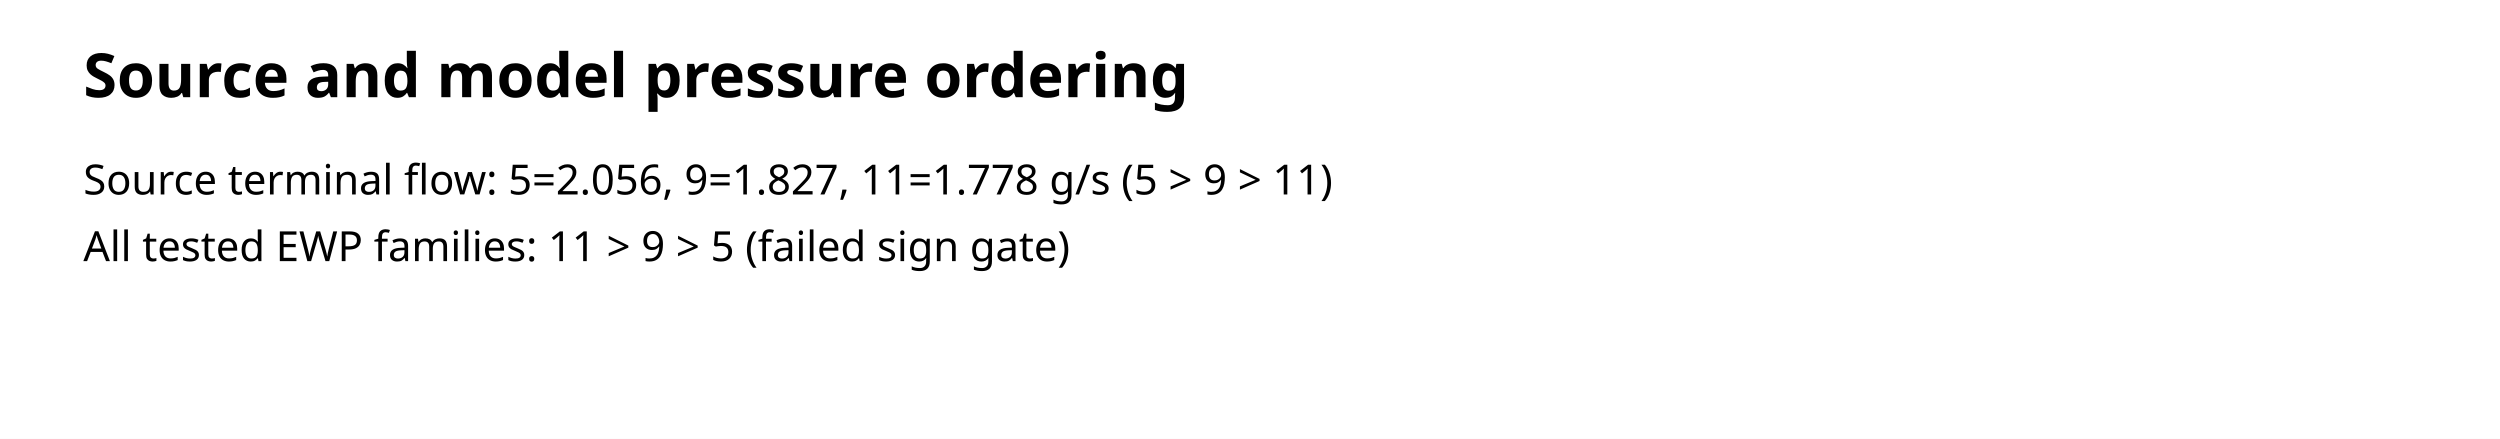
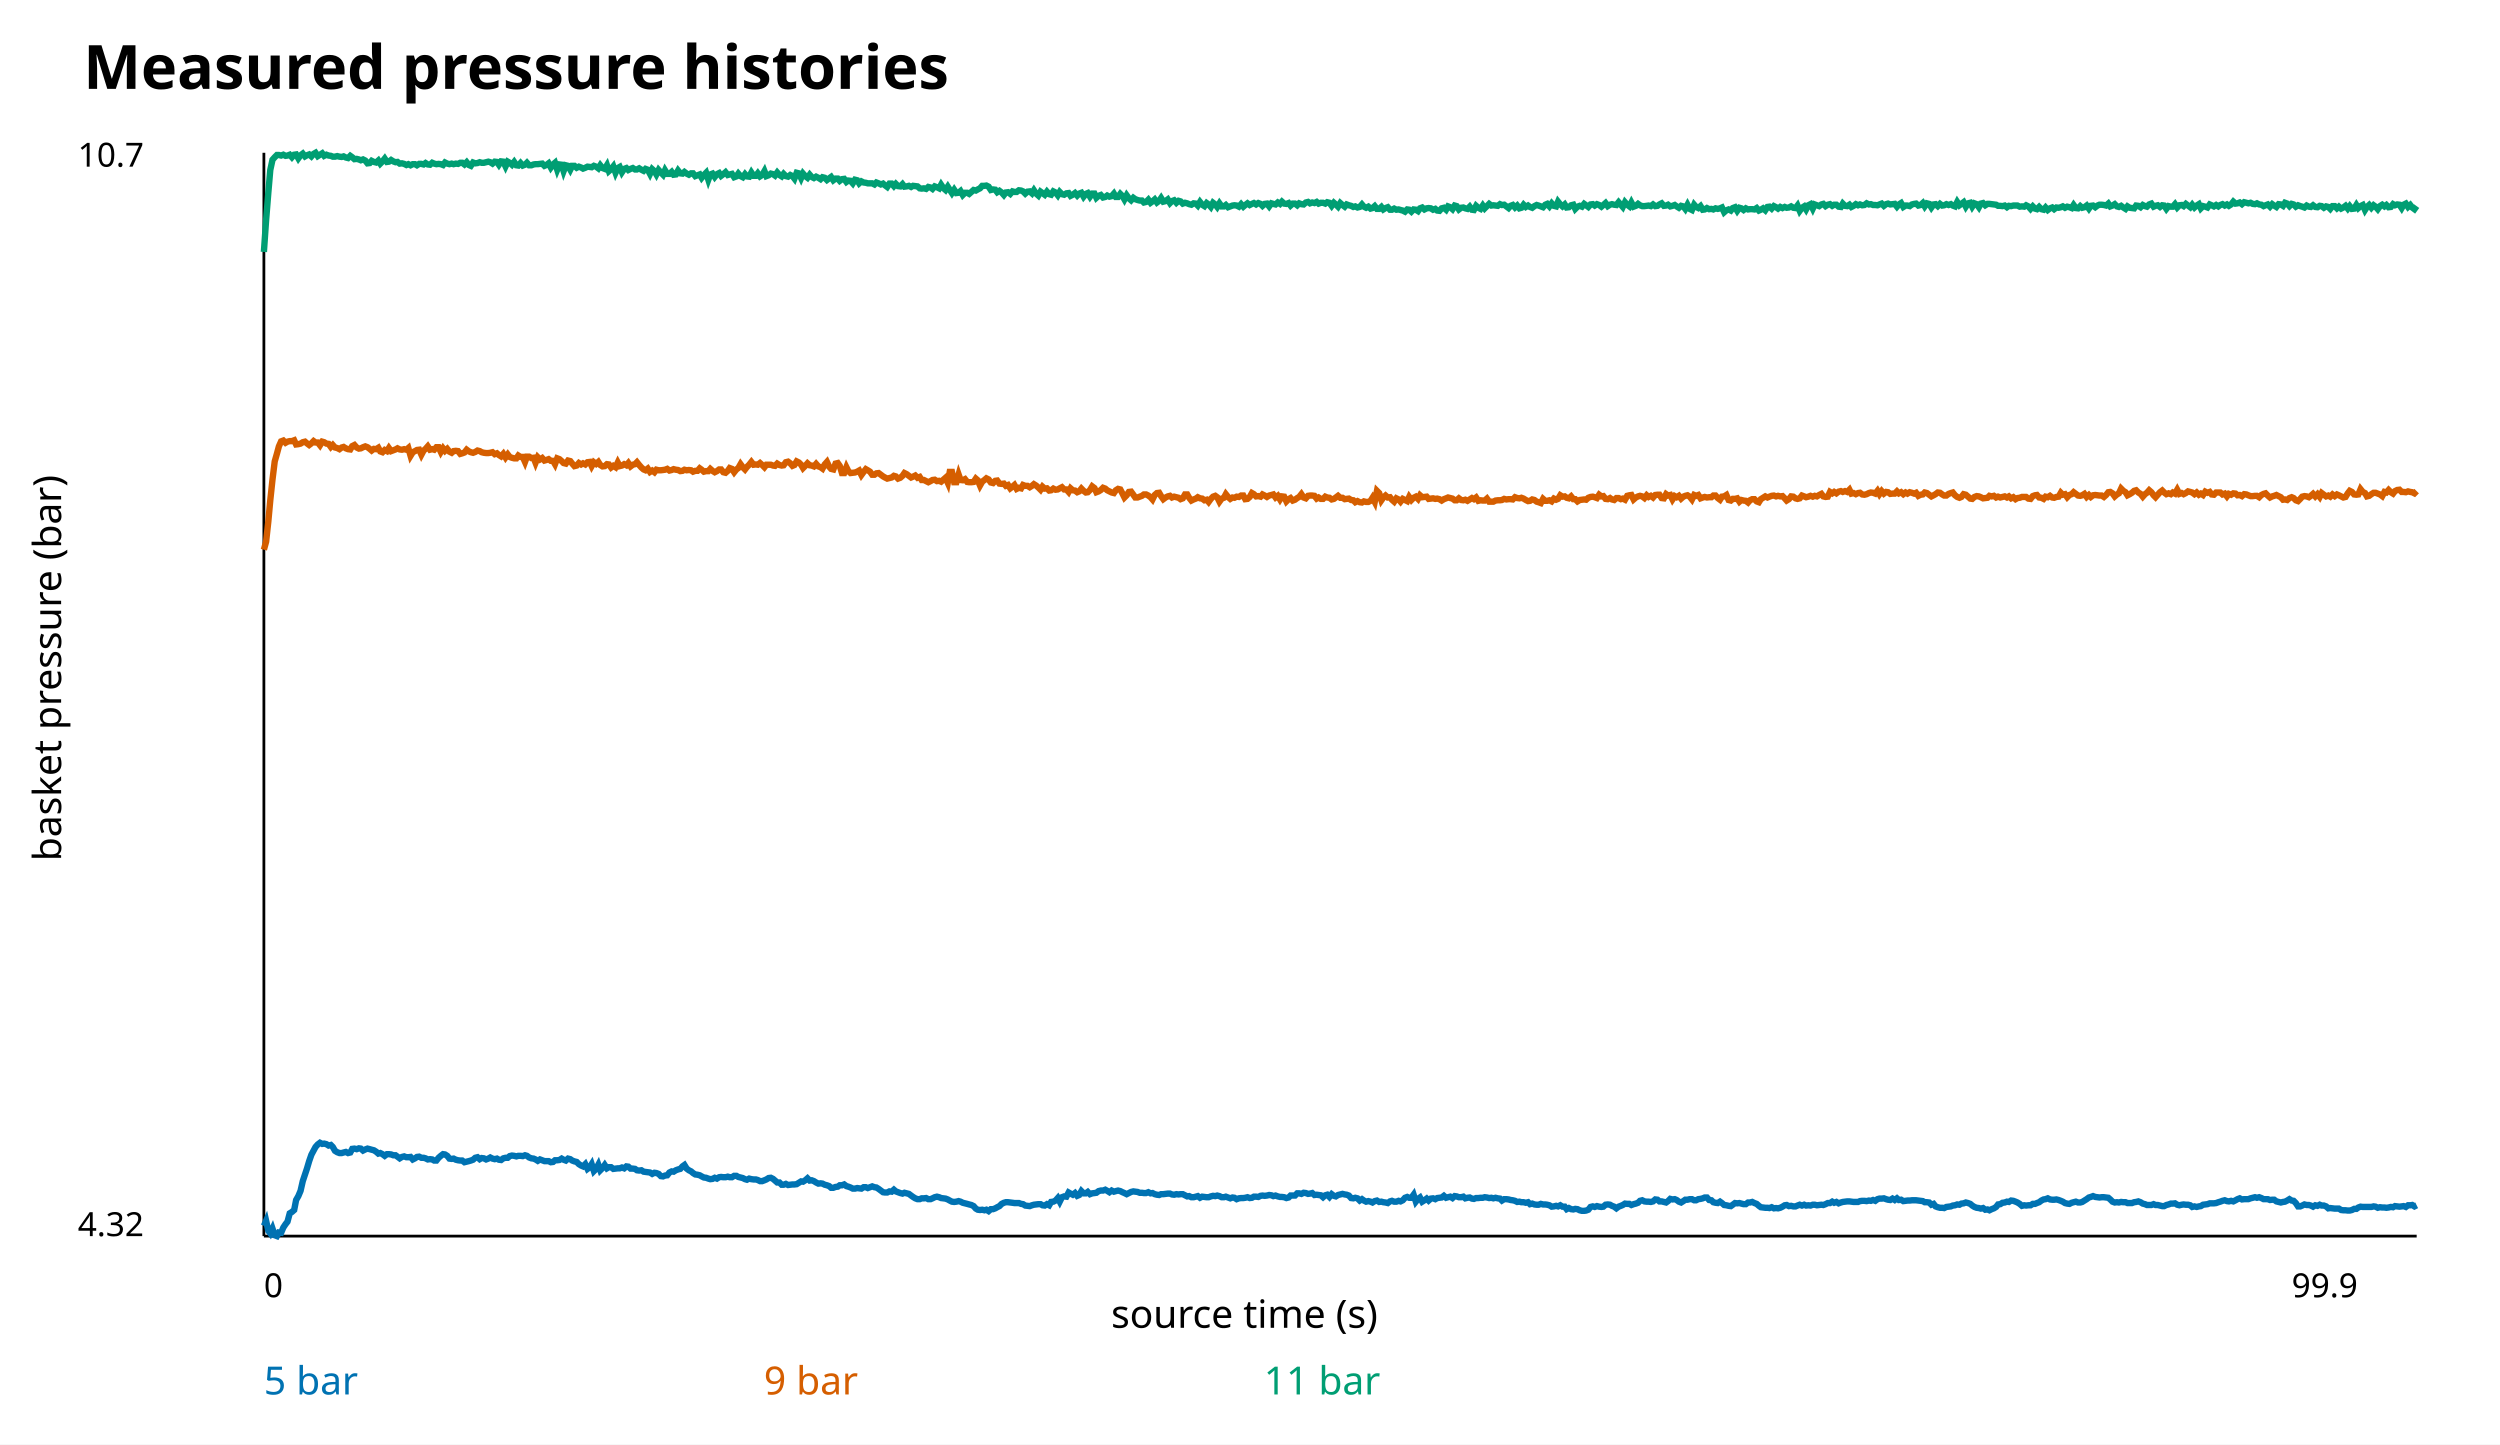
- <svg xmlns="http://www.w3.org/2000/svg" width="900" height="158" role="img">
+ <svg xmlns="http://www.w3.org/2000/svg" width="900" height="520" role="img">
  <rect width="100%" height="100%" fill="white" />
-   <text x="30" y="35" font-family="sans-serif" font-size="22" font-weight="bold">Source and model pressure ordering</text>
-   <text x="30" y="70" font-family="sans-serif" font-size="15">Source terminal flow: 5=2.056, 9=1.827, 11=1.778 g/s (5 &gt; 9 &gt; 11)</text>
-   <text x="30" y="94" font-family="sans-serif" font-size="15">All tested EWP families: 11 &gt; 9 &gt; 5 (failed sign gate)</text>
+   <line x1="95" y1="445" x2="870" y2="445" stroke="black" />
+   <line x1="95" y1="55" x2="95" y2="445" stroke="black" />
+   <polyline fill="none" stroke="#0072B2" stroke-width="2.3" points="95.0,441.3 95.8,439.5 96.6,443.1 97.3,444.0 98.1,442.3 98.9,444.7 99.7,445.0 100.4,443.7 101.2,443.8 102.0,441.9 102.8,440.7 103.5,439.8 104.3,436.8 105.1,436.3 105.9,435.6 106.6,432.0 107.4,430.6 108.2,428.7 109.0,425.2 109.8,422.8 110.5,420.7 111.3,418.0 112.1,415.7 112.9,414.2 113.6,412.9 114.4,412.0 115.2,411.4 116.0,411.8 116.7,411.7 117.5,411.9 118.3,412.4 119.1,412.2 119.8,412.9 120.6,414.3 121.4,414.8 122.2,415.1 123.0,415.1 123.7,414.9 124.5,414.7 125.3,415.1 126.1,414.9 126.8,413.6 127.6,413.5 128.4,413.7 129.2,413.4 129.9,413.5 130.7,414.2 131.5,413.8 132.3,413.5 133.1,413.7 133.8,413.9 134.6,414.1 135.4,414.6 136.2,415.3 136.9,415.1 137.7,415.5 138.5,416.1 139.3,415.5 140.0,415.5 140.8,415.6 141.6,415.9 142.4,415.9 143.1,416.4 143.9,417.0 144.7,416.5 145.5,416.3 146.3,416.6 147.0,416.6 147.8,416.5 148.6,417.4 149.4,417.0 150.1,416.5 150.9,416.4 151.7,416.8 152.5,416.8 153.2,417.0 154.0,417.4 154.8,417.3 155.6,417.4 156.3,417.8 157.1,417.8 157.9,416.8 158.7,416.1 159.5,415.5 160.2,415.6 161.0,416.1 161.8,417.1 162.6,417.2 163.3,417.1 164.1,417.5 164.9,417.7 165.7,417.8 166.4,417.8 167.2,418.4 168.0,418.2 168.8,418.0 169.5,417.8 170.3,417.5 171.1,416.8 171.9,416.6 172.7,417.3 173.4,416.9 174.2,417.0 175.0,417.4 175.8,417.1 176.5,416.7 177.3,417.1 178.1,417.3 178.9,417.1 179.6,417.5 180.4,417.6 181.2,417.0 182.0,416.8 182.8,416.8 183.5,416.2 184.3,416.0 185.1,416.1 185.9,416.3 186.6,416.1 187.4,416.1 188.2,416.2 189.0,415.9 189.7,416.1 190.5,416.7 191.3,417.0 192.1,417.1 192.8,417.4 193.6,417.9 194.4,417.4 195.2,417.7 196.0,418.0 196.7,418.0 197.5,418.0 198.3,418.4 199.1,418.3 199.8,417.7 200.6,417.7 201.4,417.6 202.2,417.1 202.9,417.5 203.7,417.8 204.5,417.1 205.3,417.3 206.0,417.8 206.8,418.1 207.6,418.3 208.4,419.1 209.2,419.6 209.9,419.9 210.7,419.1 211.5,420.8 212.3,420.2 213.0,419.1 213.8,421.6 214.6,420.8 215.4,419.3 216.1,421.3 216.9,420.5 217.7,419.4 218.5,420.6 219.2,420.2 220.0,420.2 220.8,420.8 221.6,420.7 222.4,420.6 223.1,420.6 223.9,420.3 224.7,420.6 225.5,419.9 226.2,420.0 227.0,420.7 227.8,420.7 228.6,420.8 229.3,421.3 230.1,421.4 230.9,421.3 231.7,421.8 232.4,421.9 233.2,422.0 234.0,422.1 234.8,422.6 235.6,422.2 236.3,422.3 237.1,422.6 237.9,423.4 238.7,423.5 239.4,423.2 240.2,423.1 241.0,422.1 241.8,421.7 242.5,421.8 243.3,421.3 244.1,421.0 244.9,420.8 245.7,419.9 246.4,419.4 247.2,420.7 248.0,421.3 248.8,421.7 249.5,422.3 250.3,422.8 251.1,422.9 251.9,423.1 252.6,423.5 253.4,423.9 254.2,424.0 255.0,424.3 255.7,424.5 256.5,424.4 257.3,424.0 258.1,424.3 258.9,423.8 259.6,423.7 260.4,423.8 261.2,423.8 262.0,423.6 262.7,423.8 263.5,423.8 264.3,423.3 265.1,423.3 265.8,423.7 266.6,423.9 267.4,424.1 268.2,424.5 268.9,424.7 269.7,424.3 270.5,424.5 271.3,424.6 272.1,424.6 272.8,424.8 273.6,425.2 274.4,425.2 275.2,424.9 275.9,424.6 276.7,424.1 277.5,424.0 278.3,424.4 279.0,425.0 279.8,425.7 280.6,425.7 281.4,426.5 282.1,426.5 282.9,426.2 283.7,426.6 284.5,426.5 285.3,426.4 286.0,426.4 286.8,426.3 287.6,425.8 288.4,425.3 289.1,425.4 289.9,424.9 290.7,424.2 291.5,425.0 292.2,424.9 293.0,425.2 293.8,425.7 294.6,426.1 295.4,426.0 296.1,426.1 296.9,426.5 297.7,426.7 298.5,427.0 299.2,427.6 300.0,427.6 300.8,427.3 301.6,427.2 302.3,426.7 303.1,426.7 303.9,426.4 304.7,427.0 305.4,427.2 306.2,427.5 307.0,427.9 307.8,427.9 308.6,427.7 309.3,427.8 310.1,427.9 310.9,427.4 311.7,427.4 312.4,427.7 313.2,427.4 314.0,427.1 314.8,427.4 315.5,427.5 316.3,428.0 317.1,428.6 317.9,429.2 318.6,429.3 319.4,429.3 320.2,428.9 321.0,429.0 321.8,428.3 322.5,428.9 323.3,429.2 324.1,429.5 324.9,429.7 325.6,429.4 326.4,429.6 327.2,429.8 328.0,430.4 328.7,430.9 329.5,431.4 330.3,431.7 331.1,431.7 331.8,431.4 332.6,431.4 333.4,431.3 334.2,431.7 335.0,431.7 335.7,431.4 336.5,431.0 337.3,430.8 338.1,431.0 338.8,431.3 339.6,431.4 340.4,431.5 341.2,431.8 341.9,432.2 342.7,432.6 343.5,432.7 344.3,432.6 345.1,432.4 345.8,432.6 346.6,433.0 347.4,433.2 348.2,433.4 348.9,433.6 349.7,433.8 350.5,434.2 351.3,435.1 352.0,435.5 352.8,435.6 353.6,435.5 354.4,435.7 355.1,435.5 355.9,436.0 356.7,435.3 357.5,435.3 358.3,435.0 359.0,434.6 359.8,434.2 360.6,433.4 361.4,433.0 362.1,432.8 362.9,432.8 363.7,432.9 364.5,433.0 365.2,433.1 366.0,433.1 366.8,433.1 367.6,433.4 368.3,433.5 369.1,434.0 369.9,434.1 370.7,434.2 371.5,433.9 372.2,433.7 373.0,433.6 373.8,433.5 374.6,433.5 375.3,433.9 376.1,434.0 376.9,433.5 377.7,433.9 378.4,432.7 379.2,432.6 380.0,432.2 380.8,431.3 381.5,432.6 382.3,431.0 383.1,430.7 383.9,430.8 384.7,429.3 385.4,429.7 386.2,430.1 387.0,429.5 387.8,430.5 388.5,430.2 389.3,428.8 390.1,429.6 390.9,429.6 391.6,429.1 392.4,429.9 393.2,429.6 394.0,429.5 394.7,429.4 395.5,428.8 396.3,428.6 397.1,428.6 397.9,428.3 398.6,428.7 399.4,429.2 400.2,428.6 401.0,429.0 401.7,428.8 402.5,428.6 403.3,428.8 404.1,429.2 404.8,429.5 405.6,429.9 406.4,429.5 407.2,429.1 408.0,428.9 408.7,429.0 409.5,429.1 410.3,429.4 411.1,429.4 411.8,429.5 412.6,429.5 413.4,429.2 414.2,429.6 414.9,429.5 415.7,429.9 416.5,430.1 417.3,430.2 418.0,429.9 418.8,429.9 419.6,429.8 420.4,429.7 421.2,429.7 421.9,430.0 422.7,430.1 423.5,429.9 424.3,430.0 425.0,429.9 425.8,429.9 426.6,430.3 427.4,430.7 428.1,430.6 428.9,431.0 429.7,431.0 430.5,430.8 431.2,430.6 432.0,431.2 432.8,430.8 433.6,430.9 434.4,431.0 435.1,431.0 435.9,430.7 436.7,430.5 437.5,430.6 438.2,430.4 439.0,430.6 439.8,431.0 440.6,431.0 441.3,430.8 442.1,431.1 442.9,431.4 443.7,431.1 444.4,431.2 445.2,431.7 446.0,431.4 446.8,431.3 447.6,431.3 448.3,431.2 449.1,431.0 449.9,431.3 450.7,431.2 451.4,430.8 452.2,430.8 453.0,430.9 453.8,430.5 454.5,430.4 455.3,430.5 456.1,430.4 456.9,430.2 457.7,430.3 458.4,430.6 459.2,430.4 460.0,430.7 460.8,430.9 461.5,430.9 462.3,431.0 463.1,431.3 463.9,431.1 464.6,430.4 465.4,430.4 466.2,430.4 467.0,429.6 467.7,429.6 468.5,429.8 469.3,429.4 470.1,429.5 470.9,429.8 471.6,429.7 472.4,429.5 473.2,430.2 474.0,430.1 474.7,430.2 475.5,430.3 476.3,431.0 477.1,430.3 477.8,430.1 478.6,430.9 479.4,429.9 480.2,430.5 480.9,430.7 481.7,430.2 482.5,430.0 483.3,429.8 484.1,430.0 484.8,430.1 485.6,430.4 486.4,431.3 487.2,431.4 487.9,431.2 488.7,431.4 489.5,432.2 490.3,431.7 491.0,432.2 491.8,432.6 492.6,432.4 493.4,432.6 494.1,432.9 494.9,432.4 495.7,432.2 496.5,432.7 497.3,432.6 498.0,432.8 498.8,432.9 499.6,433.1 500.4,432.5 501.1,432.3 501.9,432.6 502.7,432.6 503.5,432.3 504.2,432.5 505.0,432.1 505.8,431.2 506.6,430.9 507.3,431.2 508.1,431.2 508.9,430.1 509.7,432.6 510.5,431.6 511.2,431.1 512.0,432.6 512.8,432.1 513.6,431.5 514.3,432.2 515.1,431.5 515.9,431.4 516.7,431.7 517.4,431.3 518.2,431.2 519.0,431.1 519.8,430.5 520.6,431.2 521.3,431.0 522.1,430.8 522.9,431.3 523.7,430.6 524.4,430.7 525.2,431.0 526.0,431.0 526.8,430.8 527.5,431.4 528.3,431.2 529.1,431.1 529.9,431.5 530.6,431.6 531.4,431.3 532.2,431.3 533.0,431.2 533.8,431.2 534.5,431.0 535.3,431.1 536.1,431.3 536.9,431.2 537.6,431.4 538.4,431.2 539.2,431.4 540.0,431.5 540.7,432.2 541.5,431.7 542.3,431.7 543.1,431.8 543.8,432.0 544.6,432.1 545.4,432.3 546.2,432.7 547.0,432.6 547.7,432.8 548.5,432.8 549.3,433.0 550.1,432.8 550.8,433.5 551.6,433.3 552.4,433.6 553.2,433.7 553.9,433.7 554.7,433.4 555.5,433.6 556.3,433.6 557.0,433.7 557.8,433.9 558.6,434.4 559.4,434.3 560.2,434.1 560.9,434.3 561.7,433.9 562.5,434.4 563.3,434.4 564.0,435.3 564.8,434.9 565.6,435.3 566.4,435.4 567.1,435.2 567.9,435.3 568.7,435.7 569.5,435.9 570.3,435.9 571.0,435.8 571.8,435.5 572.6,434.5 573.4,434.3 574.1,434.5 574.9,434.2 575.7,434.4 576.5,434.5 577.2,434.4 578.0,433.7 578.8,433.6 579.6,433.7 580.3,434.1 581.1,434.4 581.9,435.0 582.7,434.4 583.5,434.1 584.2,433.8 585.0,433.3 585.8,433.4 586.6,433.4 587.3,433.8 588.1,433.5 588.9,433.3 589.7,433.0 590.4,432.3 591.2,432.1 592.0,432.5 592.8,432.6 593.5,432.6 594.3,432.7 595.1,432.5 595.9,431.8 596.7,431.9 597.4,432.5 598.2,432.5 599.0,432.7 599.8,432.9 600.5,432.4 601.3,431.6 602.1,431.8 602.9,431.7 603.6,432.0 604.4,432.6 605.2,432.9 606.0,432.4 606.7,431.9 607.5,431.9 608.3,431.7 609.1,431.7 609.9,432.1 610.6,432.1 611.4,431.7 612.2,431.6 613.0,431.4 613.7,431.1 614.5,431.1 615.3,432.0 616.1,432.1 616.8,432.8 617.6,433.0 618.4,433.1 619.2,432.6 619.9,433.1 620.7,433.8 621.5,433.9 622.3,434.1 623.1,434.2 623.8,433.7 624.6,433.1 625.4,433.2 626.2,433.1 626.9,433.3 627.7,433.5 628.5,433.5 629.3,432.9 630.0,432.9 630.8,432.7 631.6,433.1 632.4,433.4 633.2,434.1 633.9,434.6 634.7,434.7 635.5,434.8 636.3,434.8 637.0,434.9 637.8,434.6 638.6,435.0 639.4,434.9 640.1,435.0 640.9,434.8 641.7,434.4 642.5,433.9 643.2,433.8 644.0,434.2 644.8,434.1 645.6,434.3 646.4,434.3 647.1,434.0 647.9,433.7 648.7,434.0 649.5,433.7 650.2,434.0 651.0,433.9 651.8,434.0 652.6,433.7 653.3,433.7 654.1,433.9 654.9,433.8 655.7,433.7 656.4,433.8 657.2,433.5 658.0,433.1 658.8,433.1 659.6,432.6 660.3,433.0 661.1,432.7 661.9,433.2 662.7,432.9 663.4,432.7 664.2,432.6 665.0,432.5 665.8,432.5 666.5,432.6 667.3,432.7 668.1,432.7 668.9,432.7 669.6,432.4 670.4,432.3 671.2,432.3 672.0,432.4 672.8,432.2 673.5,432.3 674.3,432.0 675.1,432.3 675.9,431.7 676.6,431.5 677.4,431.5 678.2,431.4 679.0,431.7 679.7,431.9 680.5,432.0 681.3,431.5 682.1,432.0 682.9,431.4 683.6,432.0 684.4,431.9 685.2,432.4 686.0,432.3 686.7,432.2 687.5,432.2 688.3,432.1 689.1,432.1 689.8,432.1 690.6,432.2 691.4,432.3 692.2,432.4 692.9,432.8 693.7,432.8 694.5,432.9 695.3,433.7 696.1,433.4 696.8,434.3 697.6,434.6 698.4,434.8 699.2,434.8 699.9,434.9 700.7,434.5 701.5,434.4 702.3,434.3 703.0,434.0 703.8,433.9 704.6,433.6 705.4,433.7 706.1,433.3 706.9,433.2 707.7,432.9 708.5,433.1 709.3,433.4 710.0,434.0 710.8,434.5 711.6,434.8 712.4,434.9 713.1,435.1 713.9,434.9 714.7,435.5 715.5,435.4 716.2,435.7 717.0,435.3 717.8,435.0 718.6,434.5 719.3,433.6 720.1,433.5 720.9,433.0 721.7,432.9 722.5,432.6 723.2,432.7 724.0,432.2 724.8,432.3 725.6,432.6 726.3,432.9 727.1,433.4 727.9,434.1 728.7,433.9 729.4,434.0 730.2,433.9 731.0,433.9 731.8,433.4 732.6,433.4 733.3,433.1 734.1,432.8 734.9,432.2 735.7,431.8 736.4,431.7 737.2,431.4 738.0,431.8 738.8,431.9 739.5,431.9 740.3,431.8 741.1,432.0 741.9,432.3 742.6,432.6 743.4,433.1 744.2,433.3 745.0,433.4 745.8,433.0 746.5,432.8 747.3,432.6 748.1,432.9 748.9,432.9 749.6,432.7 750.4,432.2 751.2,431.7 752.0,431.1 752.7,430.9 753.5,430.6 754.3,430.9 755.1,431.0 755.8,431.1 756.6,431.0 757.4,431.0 758.2,431.1 759.0,431.2 759.7,431.8 760.5,432.6 761.3,432.9 762.1,432.8 762.8,432.9 763.6,432.7 764.4,432.8 765.2,432.8 765.9,433.1 766.7,433.1 767.5,433.1 768.3,432.8 769.0,432.7 769.8,432.5 770.6,432.8 771.4,433.3 772.2,433.5 772.9,433.8 773.7,433.8 774.5,433.8 775.3,433.5 776.0,433.8 776.8,433.8 777.6,434.0 778.4,434.2 779.1,434.2 779.9,433.8 780.7,433.6 781.5,433.3 782.2,433.3 783.0,433.2 783.8,433.7 784.6,433.9 785.4,433.7 786.1,433.6 786.9,433.7 787.7,433.7 788.5,433.9 789.2,434.5 790.0,434.3 790.8,434.5 791.6,434.3 792.3,434.2 793.1,433.7 793.9,433.6 794.7,433.5 795.5,433.2 796.2,433.2 797.0,433.2 797.8,433.1 798.6,432.8 799.3,432.6 800.1,432.3 800.9,432.1 801.7,432.4 802.4,432.5 803.2,432.3 804.0,432.5 804.8,432.1 805.5,431.7 806.3,431.4 807.1,431.8 807.9,431.7 808.7,431.7 809.4,431.7 810.2,431.4 811.0,431.2 811.8,431.0 812.5,431.2 813.3,431.0 814.1,431.3 814.9,431.7 815.6,431.7 816.4,431.7 817.2,432.0 818.0,431.9 818.7,431.9 819.5,432.5 820.3,432.7 821.1,432.9 821.9,432.7 822.6,432.6 823.4,432.2 824.2,431.7 825.0,432.2 825.7,432.3 826.5,433.1 827.3,434.3 828.1,434.3 828.8,434.0 829.6,433.6 830.4,433.8 831.2,433.8 831.9,434.0 832.7,434.4 833.5,433.9 834.3,434.1 835.1,433.7 835.8,434.0 836.6,434.0 837.4,434.3 838.2,435.0 838.9,434.9 839.7,435.0 840.5,435.1 841.3,435.1 842.0,435.1 842.8,435.6 843.6,435.7 844.4,435.7 845.2,435.8 845.9,435.8 846.7,435.6 847.5,435.2 848.3,435.2 849.0,434.7 849.8,434.4 850.6,434.5 851.4,434.5 852.1,434.5 852.9,434.5 853.7,434.5 854.5,434.3 855.2,434.4 856.0,434.8 856.8,434.6 857.6,434.7 858.4,434.7 859.1,434.8 859.9,434.7 860.7,434.5 861.5,434.6 862.2,434.2 863.0,434.3 863.8,434.4 864.6,434.3 865.3,434.2 866.1,434.5 866.9,433.9 867.7,433.9 868.4,433.8 869.2,434.3 870.0,433.9" />
+   <text x="95" y="502" font-family="sans-serif" font-size="14" fill="#0072B2">5 bar</text>
+   <polyline fill="none" stroke="#D55E00" stroke-width="2.3" points="95.0,197.9 95.8,195.0 96.6,187.7 97.3,180.1 98.1,172.6 98.9,166.1 99.7,163.3 100.4,160.7 101.2,158.9 102.0,158.6 102.8,159.4 103.5,159.0 104.3,158.8 105.1,158.8 105.9,158.5 106.6,160.0 107.4,159.9 108.2,159.7 109.0,159.2 109.8,159.0 110.5,159.6 111.3,160.2 112.1,159.6 112.9,158.8 113.6,159.3 114.4,159.3 115.2,160.3 116.0,159.0 116.7,159.2 117.5,159.7 118.3,159.8 119.1,160.9 119.8,160.2 120.6,161.1 121.4,161.3 122.2,161.7 123.0,161.1 123.7,160.9 124.5,161.4 125.3,161.7 126.1,161.8 126.8,160.6 127.6,160.2 128.4,161.1 129.2,161.5 129.9,161.4 130.7,161.0 131.5,160.7 132.3,161.0 133.1,161.6 133.8,162.2 134.6,161.6 135.4,161.7 136.2,161.2 136.9,162.5 137.7,162.8 138.5,162.0 139.3,162.4 140.0,161.3 140.8,162.4 141.6,162.1 142.4,161.8 143.1,161.4 143.9,161.8 144.7,161.9 145.5,161.7 146.3,161.9 147.0,161.3 147.8,164.1 148.6,162.8 149.4,162.4 150.1,162.0 150.9,161.9 151.7,163.7 152.5,162.2 153.2,161.6 154.0,160.7 154.8,161.9 155.6,161.7 156.3,161.9 157.1,161.0 157.9,161.0 158.7,162.7 159.5,161.4 160.2,162.3 161.0,161.6 161.8,162.6 162.6,163.0 163.3,162.4 164.1,162.3 164.9,162.4 165.7,163.4 166.4,163.2 167.2,162.9 168.0,161.9 168.8,162.5 169.5,162.8 170.3,163.0 171.1,162.7 171.9,162.2 172.7,162.4 173.4,162.8 174.2,163.0 175.0,163.1 175.8,163.1 176.5,163.0 177.3,162.8 178.1,163.5 178.9,163.2 179.6,163.8 180.4,164.3 181.2,163.4 182.0,164.7 182.8,163.6 183.5,164.5 184.3,164.8 185.1,165.0 185.9,165.0 186.6,164.0 187.4,164.5 188.2,164.5 189.0,166.3 189.7,164.4 190.5,164.4 191.3,164.9 192.1,164.8 192.8,166.6 193.6,164.6 194.4,165.4 195.2,164.9 196.0,165.8 196.7,165.6 197.5,165.3 198.3,165.9 199.1,165.9 199.8,167.1 200.6,165.0 201.4,165.3 202.2,166.0 202.9,166.7 203.7,166.9 204.5,165.8 205.3,166.0 206.0,166.9 206.8,167.8 207.6,167.6 208.4,166.7 209.2,167.2 209.9,166.8 210.7,167.2 211.5,166.4 212.3,166.3 213.0,167.8 213.8,166.4 214.6,167.0 215.4,166.3 216.1,167.4 216.9,167.9 217.7,167.8 218.5,167.1 219.2,167.2 220.0,168.3 220.8,167.7 221.6,168.2 222.4,166.5 223.1,167.8 223.9,167.6 224.7,167.1 225.5,167.5 226.2,166.7 227.0,167.9 227.8,167.3 228.6,167.1 229.3,166.4 230.1,167.4 230.9,168.3 231.7,169.0 232.4,169.3 233.2,168.7 234.0,169.9 234.8,169.4 235.6,170.0 236.3,169.1 237.1,169.3 237.9,169.3 238.7,169.2 239.4,169.1 240.2,168.8 241.0,169.4 241.8,169.2 242.5,168.9 243.3,169.1 244.1,169.2 244.9,169.6 245.7,169.5 246.4,169.1 247.2,169.3 248.0,169.2 248.8,169.3 249.5,169.8 250.3,169.5 251.1,169.5 251.9,168.6 252.6,169.1 253.4,169.8 254.2,169.6 255.0,169.6 255.7,168.8 256.5,169.5 257.3,170.0 258.1,169.6 258.9,169.0 259.6,169.0 260.4,170.0 261.2,170.2 262.0,169.5 262.7,168.5 263.5,168.8 264.3,170.0 265.1,169.0 265.8,168.5 266.6,167.1 267.4,168.2 268.2,169.0 268.9,168.1 269.7,167.3 270.5,166.3 271.3,167.3 272.1,167.2 272.8,167.3 273.6,166.7 274.4,167.4 275.2,168.2 275.9,167.3 276.7,167.3 277.5,167.3 278.3,167.6 279.0,167.7 279.8,166.9 280.6,167.4 281.4,167.6 282.1,167.5 282.9,166.4 283.7,166.2 284.5,166.8 285.3,167.7 286.0,167.4 286.8,166.1 287.6,166.5 288.4,167.3 289.1,168.5 289.9,167.7 290.7,166.8 291.5,167.5 292.2,167.6 293.0,167.9 293.8,167.0 294.6,167.9 295.4,168.2 296.1,168.7 296.9,167.2 297.7,166.3 298.5,168.0 299.2,168.8 300.0,169.0 300.8,166.9 301.6,166.7 302.3,167.7 303.1,170.3 303.9,170.3 304.7,168.2 305.4,169.6 306.2,170.3 307.0,170.2 307.8,170.1 308.6,169.8 309.3,169.4 310.1,171.0 310.9,169.9 311.7,168.9 312.4,169.3 313.2,169.8 314.0,170.9 314.8,170.9 315.5,170.4 316.3,170.3 317.1,170.9 317.9,171.5 318.6,171.9 319.4,172.3 320.2,172.1 321.0,171.9 321.8,171.3 322.5,171.5 323.3,172.3 324.1,172.0 324.9,171.3 325.6,170.3 326.4,170.7 327.2,171.3 328.0,171.9 328.7,171.6 329.5,171.2 330.3,172.0 331.1,171.7 331.8,172.8 332.6,172.8 333.4,173.2 334.2,173.6 335.0,173.2 335.7,172.8 336.5,172.7 337.3,173.2 338.1,173.1 338.8,173.4 339.6,172.7 340.4,172.0 341.2,173.8 341.9,169.9 342.7,169.9 343.5,173.6 344.3,173.6 345.1,170.8 345.8,172.8 346.6,172.9 347.4,172.5 348.2,173.5 348.9,173.6 349.7,173.6 350.5,173.5 351.3,172.3 352.0,172.9 352.8,174.8 353.6,173.4 354.4,172.8 355.1,172.2 355.9,172.6 356.7,173.7 357.5,173.9 358.3,173.1 359.0,173.0 359.8,174.1 360.6,174.2 361.4,174.1 362.1,174.9 362.9,174.6 363.7,175.8 364.5,175.2 365.2,174.6 366.0,176.0 366.8,175.6 367.6,175.8 368.3,174.6 369.1,174.9 369.9,174.9 370.7,175.4 371.5,174.9 372.2,174.3 373.0,174.8 373.8,175.5 374.6,176.3 375.3,175.2 376.1,175.9 376.9,175.8 377.7,176.6 378.4,176.5 379.2,175.9 380.0,176.3 380.8,176.2 381.5,175.8 382.3,175.4 383.1,176.2 383.9,176.2 384.7,177.1 385.4,175.8 386.2,176.5 387.0,176.6 387.8,177.2 388.5,176.9 389.3,175.9 390.1,176.7 390.9,177.3 391.6,177.2 392.4,176.4 393.2,175.1 394.0,175.7 394.7,177.2 395.5,176.9 396.3,176.4 397.1,175.6 397.9,175.9 398.6,176.5 399.4,176.9 400.2,177.3 401.0,177.5 401.7,176.5 402.5,176.0 403.3,176.2 404.1,177.7 404.8,179.1 405.6,178.3 406.4,177.1 407.2,177.0 408.0,178.1 408.7,179.1 409.5,179.1 410.3,178.8 411.1,178.5 411.8,178.0 412.6,178.0 413.4,178.4 414.2,179.0 414.9,179.8 415.7,178.2 416.5,177.5 417.3,177.4 418.0,178.6 418.8,179.7 419.6,179.1 420.4,178.7 421.2,178.5 421.9,179.1 422.7,178.8 423.5,179.0 424.3,179.2 425.0,179.7 425.8,179.4 426.6,178.0 427.4,178.0 428.1,179.2 428.9,180.2 429.7,179.8 430.5,179.5 431.2,179.0 432.0,179.4 432.8,179.5 433.6,180.1 434.4,179.9 435.1,180.7 435.9,179.6 436.7,178.8 437.5,178.5 438.2,179.0 439.0,180.6 439.8,179.5 440.6,179.2 441.3,177.9 442.1,178.9 442.9,179.6 443.7,179.1 444.4,179.2 445.2,178.8 446.0,178.9 446.8,178.4 447.6,178.4 448.3,179.7 449.1,179.6 449.9,178.9 450.7,177.5 451.4,177.9 452.2,178.7 453.0,178.6 453.8,178.8 454.5,178.0 455.3,178.4 456.1,178.9 456.9,178.4 457.7,178.2 458.4,178.0 459.2,179.1 460.0,178.5 460.8,179.8 461.5,178.7 462.3,178.8 463.1,180.5 463.9,179.7 464.6,179.3 465.4,180.2 466.2,179.9 467.0,179.3 467.7,178.9 468.5,177.9 469.3,179.1 470.1,179.4 470.9,178.5 471.6,178.4 472.4,178.4 473.2,178.5 474.0,179.5 474.7,179.1 475.5,179.6 476.3,179.6 477.1,178.8 477.8,179.1 478.6,179.2 479.4,179.8 480.2,179.6 480.9,179.1 481.7,178.5 482.5,179.2 483.3,179.2 484.1,179.7 484.8,179.6 485.6,179.5 486.4,180.0 487.2,180.1 487.9,180.8 488.7,180.4 489.5,180.8 490.3,180.9 491.0,180.5 491.8,180.7 492.6,180.7 493.4,180.3 494.1,179.2 494.9,180.7 495.7,176.7 496.5,177.5 497.3,180.1 498.0,179.1 498.8,178.4 499.6,179.1 500.4,179.0 501.1,179.9 501.9,180.6 502.7,179.4 503.5,179.8 504.2,180.6 505.0,179.6 505.8,180.0 506.6,180.4 507.3,178.9 508.1,180.0 508.9,179.2 509.7,178.8 510.5,179.6 511.2,178.3 512.0,179.0 512.8,178.9 513.6,178.8 514.3,179.6 515.1,179.5 515.9,179.4 516.7,179.6 517.4,179.5 518.2,179.7 519.0,180.2 519.8,179.7 520.6,179.4 521.3,179.1 522.1,179.3 522.9,179.5 523.7,180.1 524.4,180.1 525.2,179.4 526.0,180.0 526.8,180.1 527.5,179.9 528.3,180.3 529.1,179.8 529.9,179.3 530.6,179.7 531.4,179.1 532.2,180.3 533.0,180.1 533.8,180.2 534.5,180.2 535.3,179.5 536.1,180.6 536.9,180.6 537.6,180.6 538.4,180.2 539.2,180.1 540.0,180.1 540.7,180.0 541.5,179.6 542.3,179.8 543.1,179.7 543.8,179.7 544.6,179.8 545.4,179.0 546.2,179.3 547.0,179.4 547.7,179.2 548.5,179.5 549.3,180.0 550.1,180.4 550.8,180.3 551.6,179.8 552.4,180.0 553.2,180.6 553.9,180.8 554.7,181.1 555.5,179.6 556.3,180.3 557.0,180.3 557.8,180.1 558.6,180.5 559.4,179.5 560.2,179.9 560.9,179.6 561.7,178.3 562.5,178.8 563.3,178.7 564.0,179.2 564.8,179.4 565.6,178.7 566.4,179.7 567.1,179.7 567.9,180.5 568.7,180.0 569.5,179.9 570.3,179.8 571.0,179.9 571.8,179.2 572.6,178.9 573.4,178.8 574.1,179.0 574.9,179.3 575.7,178.1 576.5,178.7 577.2,178.6 578.0,179.6 578.8,179.7 579.6,179.3 580.3,179.8 581.1,180.0 581.9,179.3 582.7,179.3 583.5,179.7 584.2,179.5 585.0,179.9 585.8,178.5 586.6,178.3 587.3,178.2 588.1,179.8 588.9,179.1 589.7,178.7 590.4,178.5 591.2,178.7 592.0,179.3 592.8,178.3 593.5,178.9 594.3,178.5 595.1,179.1 595.9,178.2 596.7,178.1 597.4,178.1 598.2,179.3 599.0,179.4 599.8,177.9 600.5,178.4 601.3,178.2 602.1,179.8 602.9,178.6 603.6,179.0 604.4,178.5 605.2,179.5 606.0,178.8 606.7,178.5 607.5,178.3 608.3,178.8 609.1,179.8 609.9,178.2 610.6,178.5 611.4,178.2 612.2,179.4 613.0,179.1 613.7,178.9 614.5,179.1 615.3,179.0 616.1,179.0 616.8,178.4 617.6,178.4 618.4,179.3 619.2,179.9 619.9,178.8 620.7,178.7 621.5,178.2 622.3,180.0 623.1,180.2 623.8,179.6 624.6,179.6 625.4,179.4 626.2,180.6 626.9,180.0 627.7,180.2 628.5,180.3 629.3,180.9 630.0,180.1 630.8,179.7 631.6,179.7 632.4,180.5 633.2,180.8 633.9,179.7 634.7,179.2 635.5,178.7 636.3,179.1 637.0,178.8 637.8,178.5 638.6,178.4 639.4,178.7 640.1,178.5 640.9,178.7 641.7,178.6 642.5,179.4 643.2,180.2 644.0,179.7 644.8,178.7 645.6,178.8 646.4,179.4 647.1,179.6 647.9,179.4 648.7,178.4 649.5,178.7 650.2,179.0 651.0,178.8 651.8,178.5 652.6,178.8 653.3,178.5 654.1,178.7 654.9,178.2 655.7,177.8 656.4,178.7 657.2,178.9 658.0,178.8 658.8,177.1 659.6,177.6 660.3,177.1 661.1,177.6 661.9,177.0 662.7,176.8 663.4,177.1 664.2,176.8 665.0,177.1 665.8,176.3 666.5,177.7 667.3,177.5 668.1,177.9 668.9,177.5 669.6,177.4 670.4,178.0 671.2,178.1 672.0,177.9 672.8,177.5 673.5,177.3 674.3,177.4 675.1,177.7 675.9,176.7 676.6,177.9 677.4,176.8 678.2,177.7 679.0,177.1 679.7,177.2 680.5,177.8 681.3,177.7 682.1,177.7 682.9,176.9 683.6,177.6 684.4,177.2 685.2,177.9 686.0,177.3 686.7,177.7 687.5,177.2 688.3,177.4 689.1,177.7 689.8,177.4 690.6,178.5 691.4,178.1 692.2,178.0 692.9,177.3 693.7,177.5 694.5,178.1 695.3,178.7 696.1,178.3 696.8,177.9 697.6,177.3 698.4,177.4 699.2,178.0 699.9,178.4 700.7,178.4 701.5,177.8 702.3,177.5 703.0,177.3 703.8,178.3 704.6,178.9 705.4,179.2 706.1,178.9 706.9,177.9 707.7,178.1 708.5,178.8 709.3,179.5 710.0,179.6 710.8,178.9 711.6,178.6 712.4,178.7 713.1,179.0 713.9,179.4 714.7,179.3 715.5,179.2 716.2,178.5 717.0,178.7 717.8,178.5 718.6,179.1 719.3,178.8 720.1,179.1 720.9,178.9 721.7,178.7 722.5,179.1 723.2,178.7 724.0,179.4 724.8,179.0 725.6,179.7 726.3,179.3 727.1,179.2 727.9,178.9 728.7,178.9 729.4,178.9 730.2,179.5 731.0,179.6 731.8,178.6 732.6,178.3 733.3,178.2 734.1,179.1 734.9,179.2 735.7,179.6 736.4,178.8 737.2,179.0 738.0,178.5 738.8,179.1 739.5,179.2 740.3,178.9 741.1,178.8 741.9,177.4 742.6,178.1 743.4,177.9 744.2,179.0 745.0,178.2 745.8,177.9 746.5,177.2 747.3,177.8 748.1,178.4 748.9,178.5 749.6,178.3 750.4,177.8 751.2,178.9 752.0,178.2 752.7,178.9 753.5,178.3 754.3,178.2 755.1,178.3 755.8,178.4 756.6,178.4 757.4,178.9 758.2,178.2 759.0,177.2 759.7,177.1 760.5,177.6 761.3,178.7 762.1,178.0 762.8,177.6 763.6,175.9 764.4,176.7 765.2,177.2 765.9,178.3 766.7,177.9 767.5,177.4 768.3,176.7 769.0,176.5 769.8,177.3 770.6,177.8 771.4,178.8 772.2,177.9 772.9,177.4 773.7,176.5 774.5,177.2 775.3,178.3 776.0,179.0 776.8,178.1 777.6,177.2 778.4,176.6 779.1,177.3 779.9,177.9 780.7,177.6 781.5,177.9 782.2,177.3 783.0,177.7 783.8,176.3 784.6,177.8 785.4,177.5 786.1,177.9 786.9,177.5 787.7,176.9 788.5,177.1 789.2,177.3 790.0,177.9 790.8,177.3 791.6,178.1 792.3,177.7 793.1,178.2 793.9,177.0 794.7,177.4 795.5,177.1 796.2,178.0 797.0,178.1 797.8,177.3 798.6,177.3 799.3,177.3 800.1,178.0 800.9,177.7 801.7,178.7 802.4,177.8 803.2,178.1 804.0,177.6 804.8,177.7 805.5,178.3 806.3,178.2 807.1,178.6 807.9,177.9 808.7,178.0 809.4,178.3 810.2,178.6 811.0,178.6 811.8,178.5 812.5,178.5 813.3,179.0 814.1,178.2 814.9,177.8 815.6,177.6 816.4,178.4 817.2,179.1 818.0,178.7 818.7,178.5 819.5,178.2 820.3,178.6 821.1,179.0 821.9,179.9 822.6,179.8 823.4,180.0 824.2,179.3 825.0,179.0 825.7,179.3 826.5,180.1 827.3,180.4 828.1,179.6 828.8,178.8 829.6,178.6 830.4,178.7 831.2,179.0 831.9,178.5 832.7,177.8 833.5,178.7 834.3,177.9 835.1,178.9 835.8,177.5 836.6,178.1 837.4,178.7 838.2,178.4 838.9,178.8 839.7,178.0 840.5,178.6 841.3,178.0 842.0,178.3 842.8,178.7 843.6,179.1 844.4,178.9 845.2,177.6 845.9,176.7 846.7,177.1 847.5,178.0 848.3,178.1 849.0,178.0 849.8,176.1 850.6,177.1 851.4,177.5 852.1,178.7 852.9,178.5 853.7,177.9 854.5,177.4 855.2,177.4 856.0,177.7 856.8,178.0 857.6,178.6 858.4,177.1 859.1,177.3 859.9,176.4 860.7,177.2 861.5,177.7 862.2,176.8 863.0,176.4 863.8,176.3 864.6,177.1 865.3,177.1 866.1,177.2 866.9,176.9 867.7,177.1 868.4,177.2 869.2,177.6 870.0,176.8" />
+   <text x="275" y="502" font-family="sans-serif" font-size="14" fill="#D55E00">9 bar</text>
+   <polyline fill="none" stroke="#009E73" stroke-width="2.3" points="95.0,90.7 95.8,79.2 96.6,69.3 97.3,61.2 98.1,57.5 98.9,56.6 99.7,55.8 100.4,55.8 101.2,56.0 102.0,55.7 102.8,56.1 103.5,56.0 104.3,55.7 105.1,56.6 105.9,55.7 106.6,55.6 107.4,57.0 108.2,55.9 109.0,55.3 109.8,56.3 110.5,55.9 111.3,55.6 112.1,56.3 112.9,55.4 113.6,55.0 114.4,56.2 115.2,55.7 116.0,55.2 116.7,56.1 117.5,55.7 118.3,56.0 119.1,56.1 119.8,56.4 120.6,56.4 121.4,56.2 122.2,56.4 123.0,56.5 123.7,56.3 124.5,56.7 125.3,56.9 126.1,56.1 126.8,56.6 127.6,57.3 128.4,57.2 129.2,57.4 129.9,57.7 130.7,57.4 131.5,57.8 132.3,58.8 133.1,58.7 133.8,57.9 134.6,58.3 135.4,58.5 136.2,57.8 136.9,58.9 137.7,58.1 138.5,57.1 139.3,58.3 140.0,58.2 140.8,57.6 141.6,58.1 142.4,58.4 143.1,58.3 143.9,58.9 144.7,58.8 145.5,59.0 146.3,59.4 147.0,59.1 147.8,59.5 148.6,59.1 149.4,59.1 150.1,59.5 150.9,59.0 151.7,59.0 152.5,59.2 153.2,58.7 154.0,59.2 154.8,59.3 155.6,58.6 156.3,58.9 157.1,59.1 157.9,59.0 158.7,59.1 159.5,59.4 160.2,58.5 161.0,58.9 161.8,59.1 162.6,58.9 163.3,59.1 164.1,58.9 164.9,59.0 165.7,58.6 166.4,58.6 167.2,59.2 168.0,58.4 168.8,59.4 169.5,59.7 170.3,58.5 171.1,58.8 171.9,58.7 172.7,58.4 173.4,58.6 174.2,58.6 175.0,58.4 175.8,58.2 176.5,58.4 177.3,58.9 178.1,58.2 178.9,58.3 179.6,59.3 180.4,58.1 181.2,58.2 182.0,59.9 182.8,58.2 183.5,58.6 184.3,59.3 185.1,58.3 185.9,59.5 186.6,59.6 187.4,58.7 188.2,59.6 189.0,59.3 189.7,58.6 190.5,59.5 191.3,59.5 192.1,59.2 192.8,59.1 193.6,59.1 194.4,59.0 195.2,58.9 196.0,59.7 196.7,59.4 197.5,58.8 198.3,60.3 199.1,59.2 199.8,58.6 200.6,61.1 201.4,59.2 202.2,59.3 202.9,61.6 203.7,59.5 204.5,59.7 205.3,61.1 206.0,59.7 206.8,59.7 207.6,60.4 208.4,60.0 209.2,60.3 209.9,60.7 210.7,60.4 211.5,60.0 212.3,60.1 213.0,60.2 213.8,59.7 214.6,60.0 215.4,60.6 216.1,59.5 216.9,60.5 217.7,60.8 218.5,59.5 219.2,61.6 220.0,60.9 220.8,59.9 221.6,62.2 222.4,60.5 223.1,60.1 223.9,62.0 224.7,60.8 225.5,60.5 226.2,61.2 227.0,60.8 227.8,60.5 228.6,61.0 229.3,61.0 230.1,60.6 230.9,61.1 231.7,61.5 232.4,60.8 233.2,61.1 234.0,62.6 234.8,60.9 235.6,61.6 236.3,62.8 237.1,61.2 237.9,62.1 238.7,62.9 239.4,61.3 240.2,62.6 241.0,62.6 241.8,61.9 242.5,62.9 243.3,62.8 244.1,61.4 244.9,62.4 245.7,62.5 246.4,61.9 247.2,62.5 248.0,62.9 248.8,62.4 249.5,62.4 250.3,63.4 251.1,63.1 251.9,62.8 252.6,64.0 253.4,63.0 254.2,62.2 255.0,64.7 255.7,62.8 256.5,62.5 257.3,63.7 258.1,62.7 258.9,62.3 259.6,63.3 260.4,62.7 261.2,62.0 262.0,63.0 262.7,62.8 263.5,62.6 264.3,63.8 265.1,63.5 265.8,62.5 266.6,63.4 267.4,63.8 268.2,62.7 268.9,63.5 269.7,63.6 270.5,62.1 271.3,63.3 272.1,63.3 272.8,62.4 273.6,63.5 274.4,63.0 275.2,61.6 275.9,63.4 276.7,63.1 277.5,62.5 278.3,62.7 279.0,63.2 279.8,62.1 280.6,63.0 281.4,63.5 282.1,62.6 282.9,63.4 283.7,63.6 284.5,63.0 285.3,63.4 286.0,64.3 286.8,62.2 287.6,62.4 288.4,64.1 289.1,62.5 289.9,63.4 290.7,64.0 291.5,62.9 292.2,63.7 293.0,64.1 293.8,63.6 294.6,64.0 295.4,64.5 296.1,63.8 296.9,64.0 297.7,64.8 298.5,64.2 299.2,63.7 300.0,64.9 300.8,64.3 301.6,64.3 302.3,65.1 303.1,64.5 303.9,64.4 304.7,65.5 305.4,65.0 306.2,65.1 307.0,66.0 307.8,64.7 308.6,64.9 309.3,66.0 310.1,65.3 310.9,65.7 311.7,65.8 312.4,66.0 313.2,66.0 314.0,66.0 314.8,66.4 315.5,65.7 316.3,66.0 317.1,66.4 317.9,66.1 318.6,66.7 319.4,67.3 320.2,66.1 321.0,66.1 321.8,67.0 322.5,66.2 323.3,67.0 324.1,67.1 324.9,66.3 325.6,67.2 326.4,67.1 327.2,66.9 328.0,67.3 328.7,66.9 329.5,67.0 330.3,67.1 331.1,67.8 331.8,67.9 332.6,67.8 333.4,68.0 334.2,67.3 335.0,67.5 335.7,68.0 336.5,67.1 337.3,67.4 338.1,67.8 338.8,66.5 339.6,67.7 340.4,68.4 341.2,67.2 341.9,68.3 342.7,69.5 343.5,68.3 344.3,69.5 345.1,69.4 345.8,68.8 346.6,70.2 347.4,69.4 348.2,69.4 348.9,69.8 349.7,69.1 350.5,68.4 351.3,68.6 352.0,68.2 352.8,67.8 353.6,66.9 354.4,66.9 355.1,66.8 355.9,67.2 356.7,68.4 357.5,68.2 358.3,68.3 359.0,69.2 359.8,68.7 360.6,69.3 361.4,70.2 362.1,69.3 362.9,69.2 363.7,69.8 364.5,68.9 365.2,69.1 366.0,69.1 366.8,68.5 367.6,68.6 368.3,68.9 369.1,69.7 369.9,69.0 370.7,68.9 371.5,69.6 372.2,68.5 373.0,69.7 373.8,70.4 374.6,69.0 375.3,69.5 376.1,70.1 376.9,69.0 377.7,69.9 378.4,70.1 379.2,68.9 380.0,69.3 380.8,70.3 381.5,69.1 382.3,69.9 383.1,70.1 383.9,69.6 384.7,69.5 385.4,70.5 386.2,70.1 387.0,69.5 387.8,70.4 388.5,69.7 389.3,69.4 390.1,70.8 390.9,69.8 391.6,69.5 392.4,70.8 393.2,69.7 394.0,69.7 394.7,71.2 395.5,70.5 396.3,70.2 397.1,71.1 397.9,70.9 398.6,70.4 399.4,70.8 400.2,70.6 401.0,69.7 401.7,70.9 402.5,70.9 403.3,69.8 404.1,70.6 404.8,71.8 405.6,70.3 406.4,71.4 407.2,72.1 408.0,71.2 408.7,71.7 409.5,72.0 410.3,72.2 411.1,72.2 411.8,72.9 412.6,72.7 413.4,71.9 414.2,73.0 414.9,72.5 415.7,71.8 416.5,72.9 417.3,72.3 418.0,71.3 418.8,72.6 419.6,72.4 420.4,71.8 421.2,73.1 421.9,72.4 422.7,72.1 423.5,73.0 424.3,72.3 425.0,72.5 425.8,73.3 426.6,73.0 427.4,73.2 428.1,73.5 428.9,73.7 429.7,73.2 430.5,73.3 431.2,74.0 432.0,72.7 432.8,73.7 433.6,74.2 434.4,73.1 435.1,73.6 435.9,74.5 436.7,73.0 437.5,73.6 438.2,74.5 439.0,73.2 439.8,74.3 440.6,74.3 441.3,73.8 442.1,74.6 442.9,74.3 443.7,74.0 444.4,73.9 445.2,74.0 446.0,74.4 446.8,73.5 447.6,74.4 448.3,73.8 449.1,73.2 449.9,73.8 450.7,73.4 451.4,73.1 452.2,73.6 453.0,73.1 453.8,73.4 454.5,74.1 455.3,73.4 456.1,73.3 456.9,74.3 457.7,73.2 458.4,73.4 459.2,73.6 460.0,72.9 460.8,73.4 461.5,72.6 462.3,73.3 463.1,73.4 463.9,73.1 464.6,74.0 465.4,73.3 466.2,73.3 467.0,73.9 467.7,73.2 468.5,73.5 469.3,73.6 470.1,72.9 470.9,72.7 471.6,73.2 472.4,72.9 473.2,73.1 474.0,72.7 474.7,73.3 475.5,73.0 476.3,73.0 477.1,73.3 477.8,72.8 478.6,73.0 479.4,74.1 480.2,73.0 480.9,73.6 481.7,74.4 482.5,73.1 483.3,73.8 484.1,74.4 484.8,73.6 485.6,73.9 486.4,74.1 487.2,74.5 487.9,74.3 488.7,74.7 489.5,74.5 490.3,73.6 491.0,74.4 491.8,74.8 492.6,74.4 493.4,75.1 494.1,74.9 494.9,74.2 495.7,75.2 496.5,75.2 497.3,74.5 498.0,75.4 498.8,74.9 499.6,74.6 500.4,75.5 501.1,75.5 501.9,75.1 502.7,75.5 503.5,75.4 504.2,75.6 505.0,75.8 505.8,76.2 506.6,75.4 507.3,75.5 508.1,76.2 508.9,75.4 509.7,75.5 510.5,76.0 511.2,75.0 512.0,74.7 512.8,75.4 513.6,75.0 514.3,74.9 515.1,75.0 515.9,75.5 516.7,75.2 517.4,75.8 518.2,75.9 519.0,75.0 519.8,74.8 520.6,75.5 521.3,74.3 522.1,74.6 522.9,75.3 523.7,74.0 524.4,74.2 525.2,75.4 526.0,74.8 526.8,74.7 527.5,75.0 528.3,75.2 529.1,74.4 529.9,75.5 530.6,75.6 531.4,74.1 532.2,74.8 533.0,75.2 533.8,74.0 534.5,75.0 535.3,74.2 536.1,73.4 536.9,74.0 537.6,73.9 538.4,74.0 539.2,74.1 540.0,73.5 540.7,73.8 541.5,73.7 542.3,74.3 543.1,74.9 543.8,74.1 544.6,73.8 545.4,74.7 546.2,74.0 547.0,75.0 547.7,74.8 548.5,73.7 549.3,74.5 550.1,74.0 550.8,74.5 551.6,74.8 552.4,74.2 553.2,73.8 553.9,74.0 554.7,74.3 555.5,74.6 556.3,73.7 557.0,73.4 557.8,74.3 558.6,73.2 559.4,74.1 560.2,74.3 560.9,72.6 561.7,73.6 562.5,74.3 563.3,73.6 564.0,74.7 564.8,74.6 565.6,73.9 566.4,73.7 567.1,75.2 567.9,74.4 568.7,74.1 569.5,74.4 570.3,73.4 571.0,73.9 571.8,74.5 572.6,73.6 573.4,73.5 574.1,74.0 574.9,73.5 575.7,73.8 576.5,74.4 577.2,73.8 578.0,73.1 578.8,74.2 579.6,73.7 580.3,73.5 581.1,73.7 581.9,73.8 582.7,72.8 583.5,73.7 584.2,74.5 585.0,72.8 585.8,73.7 586.6,74.3 587.3,72.9 588.1,74.4 588.9,74.1 589.7,73.4 590.4,73.9 591.2,74.2 592.0,74.2 592.8,74.1 593.5,74.0 594.3,74.2 595.1,73.6 595.9,74.2 596.7,74.1 597.4,73.6 598.2,73.2 599.0,74.1 599.8,74.0 600.5,73.7 601.3,74.3 602.1,74.1 602.9,73.8 603.6,74.3 604.4,74.8 605.2,74.1 606.0,74.3 606.7,75.2 607.5,73.7 608.3,75.2 609.1,75.6 609.9,73.7 610.6,74.5 611.4,74.9 612.2,74.2 613.0,75.5 613.7,75.4 614.5,74.9 615.3,75.3 616.1,75.2 616.8,75.4 617.6,75.0 618.4,75.2 619.2,75.0 619.9,74.7 620.7,76.4 621.5,75.7 622.3,75.4 623.1,75.8 623.8,74.9 624.6,74.6 625.4,75.9 626.2,74.8 626.9,75.0 627.7,75.6 628.5,75.0 629.3,75.4 630.0,75.3 630.8,75.3 631.6,75.4 632.4,74.9 633.2,75.8 633.9,75.5 634.7,75.0 635.5,75.7 636.3,74.5 637.0,74.4 637.8,75.1 638.6,74.2 639.4,74.6 640.1,75.1 640.9,74.5 641.7,74.9 642.5,74.5 643.2,74.8 644.0,74.7 644.8,74.3 645.6,74.8 646.4,74.9 647.1,74.0 647.9,75.9 648.7,74.8 649.5,74.3 650.2,75.4 651.0,73.9 651.8,73.5 652.6,75.1 653.3,73.6 654.1,73.9 654.9,74.2 655.7,73.6 656.4,73.4 657.2,74.2 658.0,73.7 658.8,73.5 659.6,74.1 660.3,73.7 661.1,73.7 661.9,74.4 662.7,74.5 663.4,73.3 664.2,74.1 665.0,74.2 665.8,73.7 666.5,74.5 667.3,74.1 668.1,73.5 668.9,73.9 669.6,73.6 670.4,73.9 671.2,73.8 672.0,73.2 672.8,73.6 673.5,73.5 674.3,73.8 675.1,73.8 675.9,73.9 676.6,73.6 677.4,73.3 678.2,74.1 679.0,73.5 679.7,73.3 680.5,73.6 681.3,73.5 682.1,73.4 682.9,74.4 683.6,73.6 684.4,73.1 685.2,74.5 686.0,74.0 686.7,74.0 687.5,74.2 688.3,73.6 689.1,73.4 689.8,73.3 690.6,74.0 691.4,73.8 692.2,73.1 692.9,74.3 693.7,73.2 694.5,73.4 695.3,74.7 696.1,73.6 696.8,73.5 697.6,74.2 698.4,73.4 699.2,74.0 699.9,73.9 700.7,73.5 701.5,73.8 702.3,73.5 703.0,74.0 703.8,74.3 704.6,72.7 705.4,73.9 706.1,73.4 706.9,72.8 707.7,74.4 708.5,73.2 709.3,73.0 710.0,74.4 710.8,73.2 711.6,73.5 712.4,74.6 713.1,73.3 713.9,73.1 714.7,73.9 715.5,73.4 716.2,73.4 717.0,73.5 717.8,73.6 718.6,73.7 719.3,74.1 720.1,74.1 720.9,74.2 721.7,74.0 722.5,74.6 723.2,74.1 724.0,74.2 724.8,74.0 725.6,74.0 726.3,74.0 727.1,74.4 727.9,74.3 728.7,74.4 729.4,73.9 730.2,74.3 731.0,75.2 731.8,74.3 732.6,75.1 733.3,75.3 734.1,74.5 734.9,75.3 735.7,75.5 736.4,74.7 737.2,75.6 738.0,75.0 738.8,74.7 739.5,75.3 740.3,74.7 741.1,74.8 741.9,74.6 742.6,74.3 743.4,74.8 744.2,74.4 745.0,74.6 745.8,74.9 746.5,73.8 747.3,74.9 748.1,75.0 748.9,74.2 749.6,74.8 750.4,74.6 751.2,74.0 752.0,75.1 752.7,74.1 753.5,74.0 754.3,74.6 755.1,74.0 755.8,73.7 756.6,73.7 757.4,73.8 758.2,74.0 759.0,73.3 759.7,74.3 760.5,74.0 761.3,73.5 762.1,74.3 762.8,74.5 763.6,74.1 764.4,74.7 765.2,75.2 765.9,74.3 766.7,74.8 767.5,74.9 768.3,75.0 769.0,74.0 769.8,74.1 770.6,74.6 771.4,73.8 772.2,74.2 772.9,74.4 773.7,73.6 774.5,73.3 775.3,74.4 776.0,74.1 776.8,73.9 777.6,74.5 778.4,73.9 779.1,74.0 779.9,75.2 780.7,74.2 781.5,74.4 782.2,74.4 783.0,73.5 783.8,74.7 784.6,73.9 785.4,73.8 786.1,74.2 786.9,73.4 787.7,74.0 788.5,74.6 789.2,73.7 790.0,74.7 790.8,74.0 791.6,73.5 792.3,75.0 793.1,74.2 793.9,74.4 794.7,74.7 795.5,73.6 796.2,73.9 797.0,74.3 797.8,73.8 798.6,74.3 799.3,73.8 800.1,73.5 800.9,74.0 801.7,73.6 802.4,74.1 803.2,73.6 804.0,72.6 804.8,73.3 805.5,73.2 806.3,72.9 807.1,73.5 807.9,72.8 808.7,73.0 809.4,73.2 810.2,73.0 811.0,73.4 811.8,73.5 812.5,73.2 813.3,73.6 814.1,73.7 814.9,74.2 815.6,73.9 816.4,73.6 817.2,74.4 818.0,73.5 818.7,74.0 819.5,74.5 820.3,73.5 821.1,73.6 821.9,74.1 822.6,73.0 823.4,73.3 824.2,74.2 825.0,73.4 825.7,73.6 826.5,74.4 827.3,73.9 828.1,74.2 828.8,74.4 829.6,74.7 830.4,74.0 831.2,74.4 831.9,74.5 832.7,73.9 833.5,74.5 834.3,74.6 835.1,74.1 835.8,74.2 836.6,74.8 837.4,74.3 838.2,74.5 838.9,75.2 839.7,74.2 840.5,74.2 841.3,75.0 842.0,74.4 842.8,75.1 843.6,74.7 844.4,74.1 845.2,75.1 845.9,74.2 846.7,75.2 847.5,75.1 848.3,73.8 849.0,74.9 849.8,74.2 850.6,73.8 851.4,75.6 852.1,74.5 852.9,73.8 853.7,74.8 854.5,73.9 855.2,74.4 856.0,75.3 856.8,74.2 857.6,73.7 858.4,74.3 859.1,73.8 859.9,74.6 860.7,74.5 861.5,73.5 862.2,73.9 863.0,73.6 863.8,73.7 864.6,74.9 865.3,73.7 866.1,73.3 866.9,74.5 867.7,73.8 868.4,74.7 869.2,75.3 870.0,74.2" />
+   <text x="455" y="502" font-family="sans-serif" font-size="14" fill="#009E73">11 bar</text>
+   <text x="30" y="32" font-family="sans-serif" font-size="22" font-weight="bold">Measured pressure histories</text>
+   <text x="400.0" y="478" font-family="sans-serif" font-size="14">source time (s)</text>
+   <text transform="translate(22 310.0) rotate(-90)" font-family="sans-serif" font-size="14">basket pressure (bar)</text>
+   <text x="95" y="467" font-family="sans-serif" font-size="12">0</text>
+   <text x="825" y="467" font-family="sans-serif" font-size="12">99.9</text>
+   <text x="28" y="445" font-family="sans-serif" font-size="12">4.32</text>
+   <text x="28" y="60" font-family="sans-serif" font-size="12">10.7</text>
</svg>
